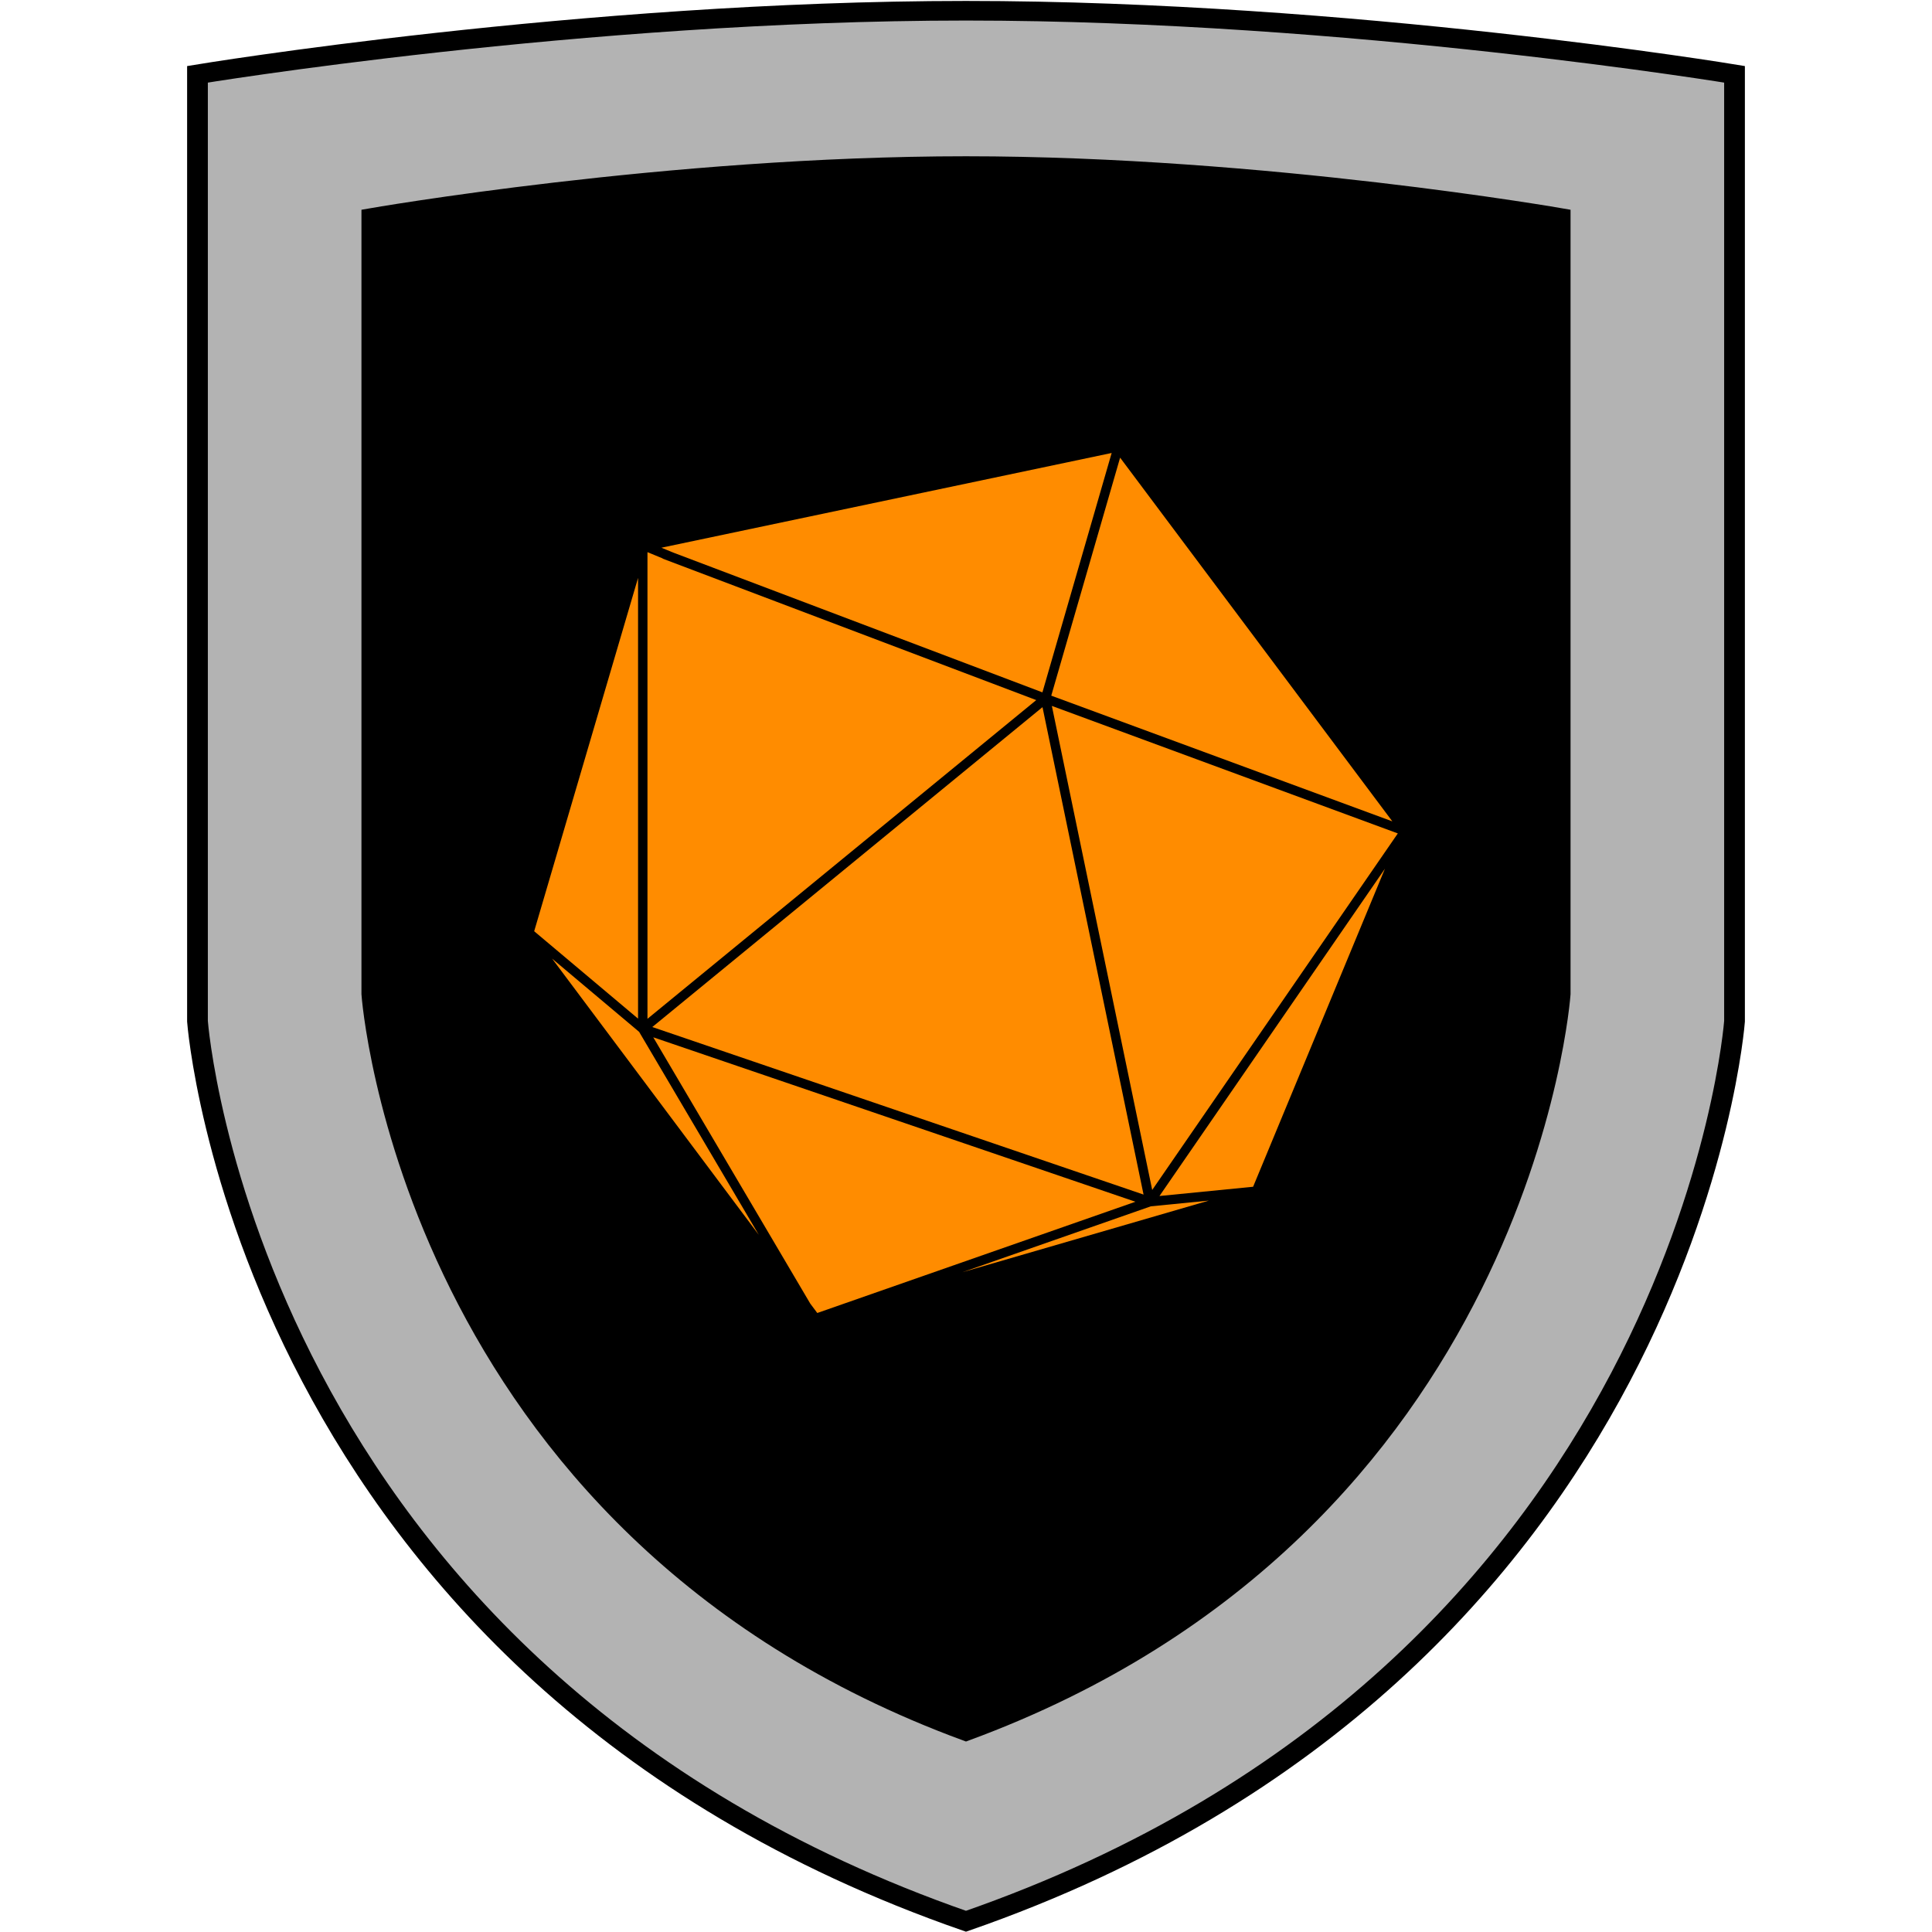
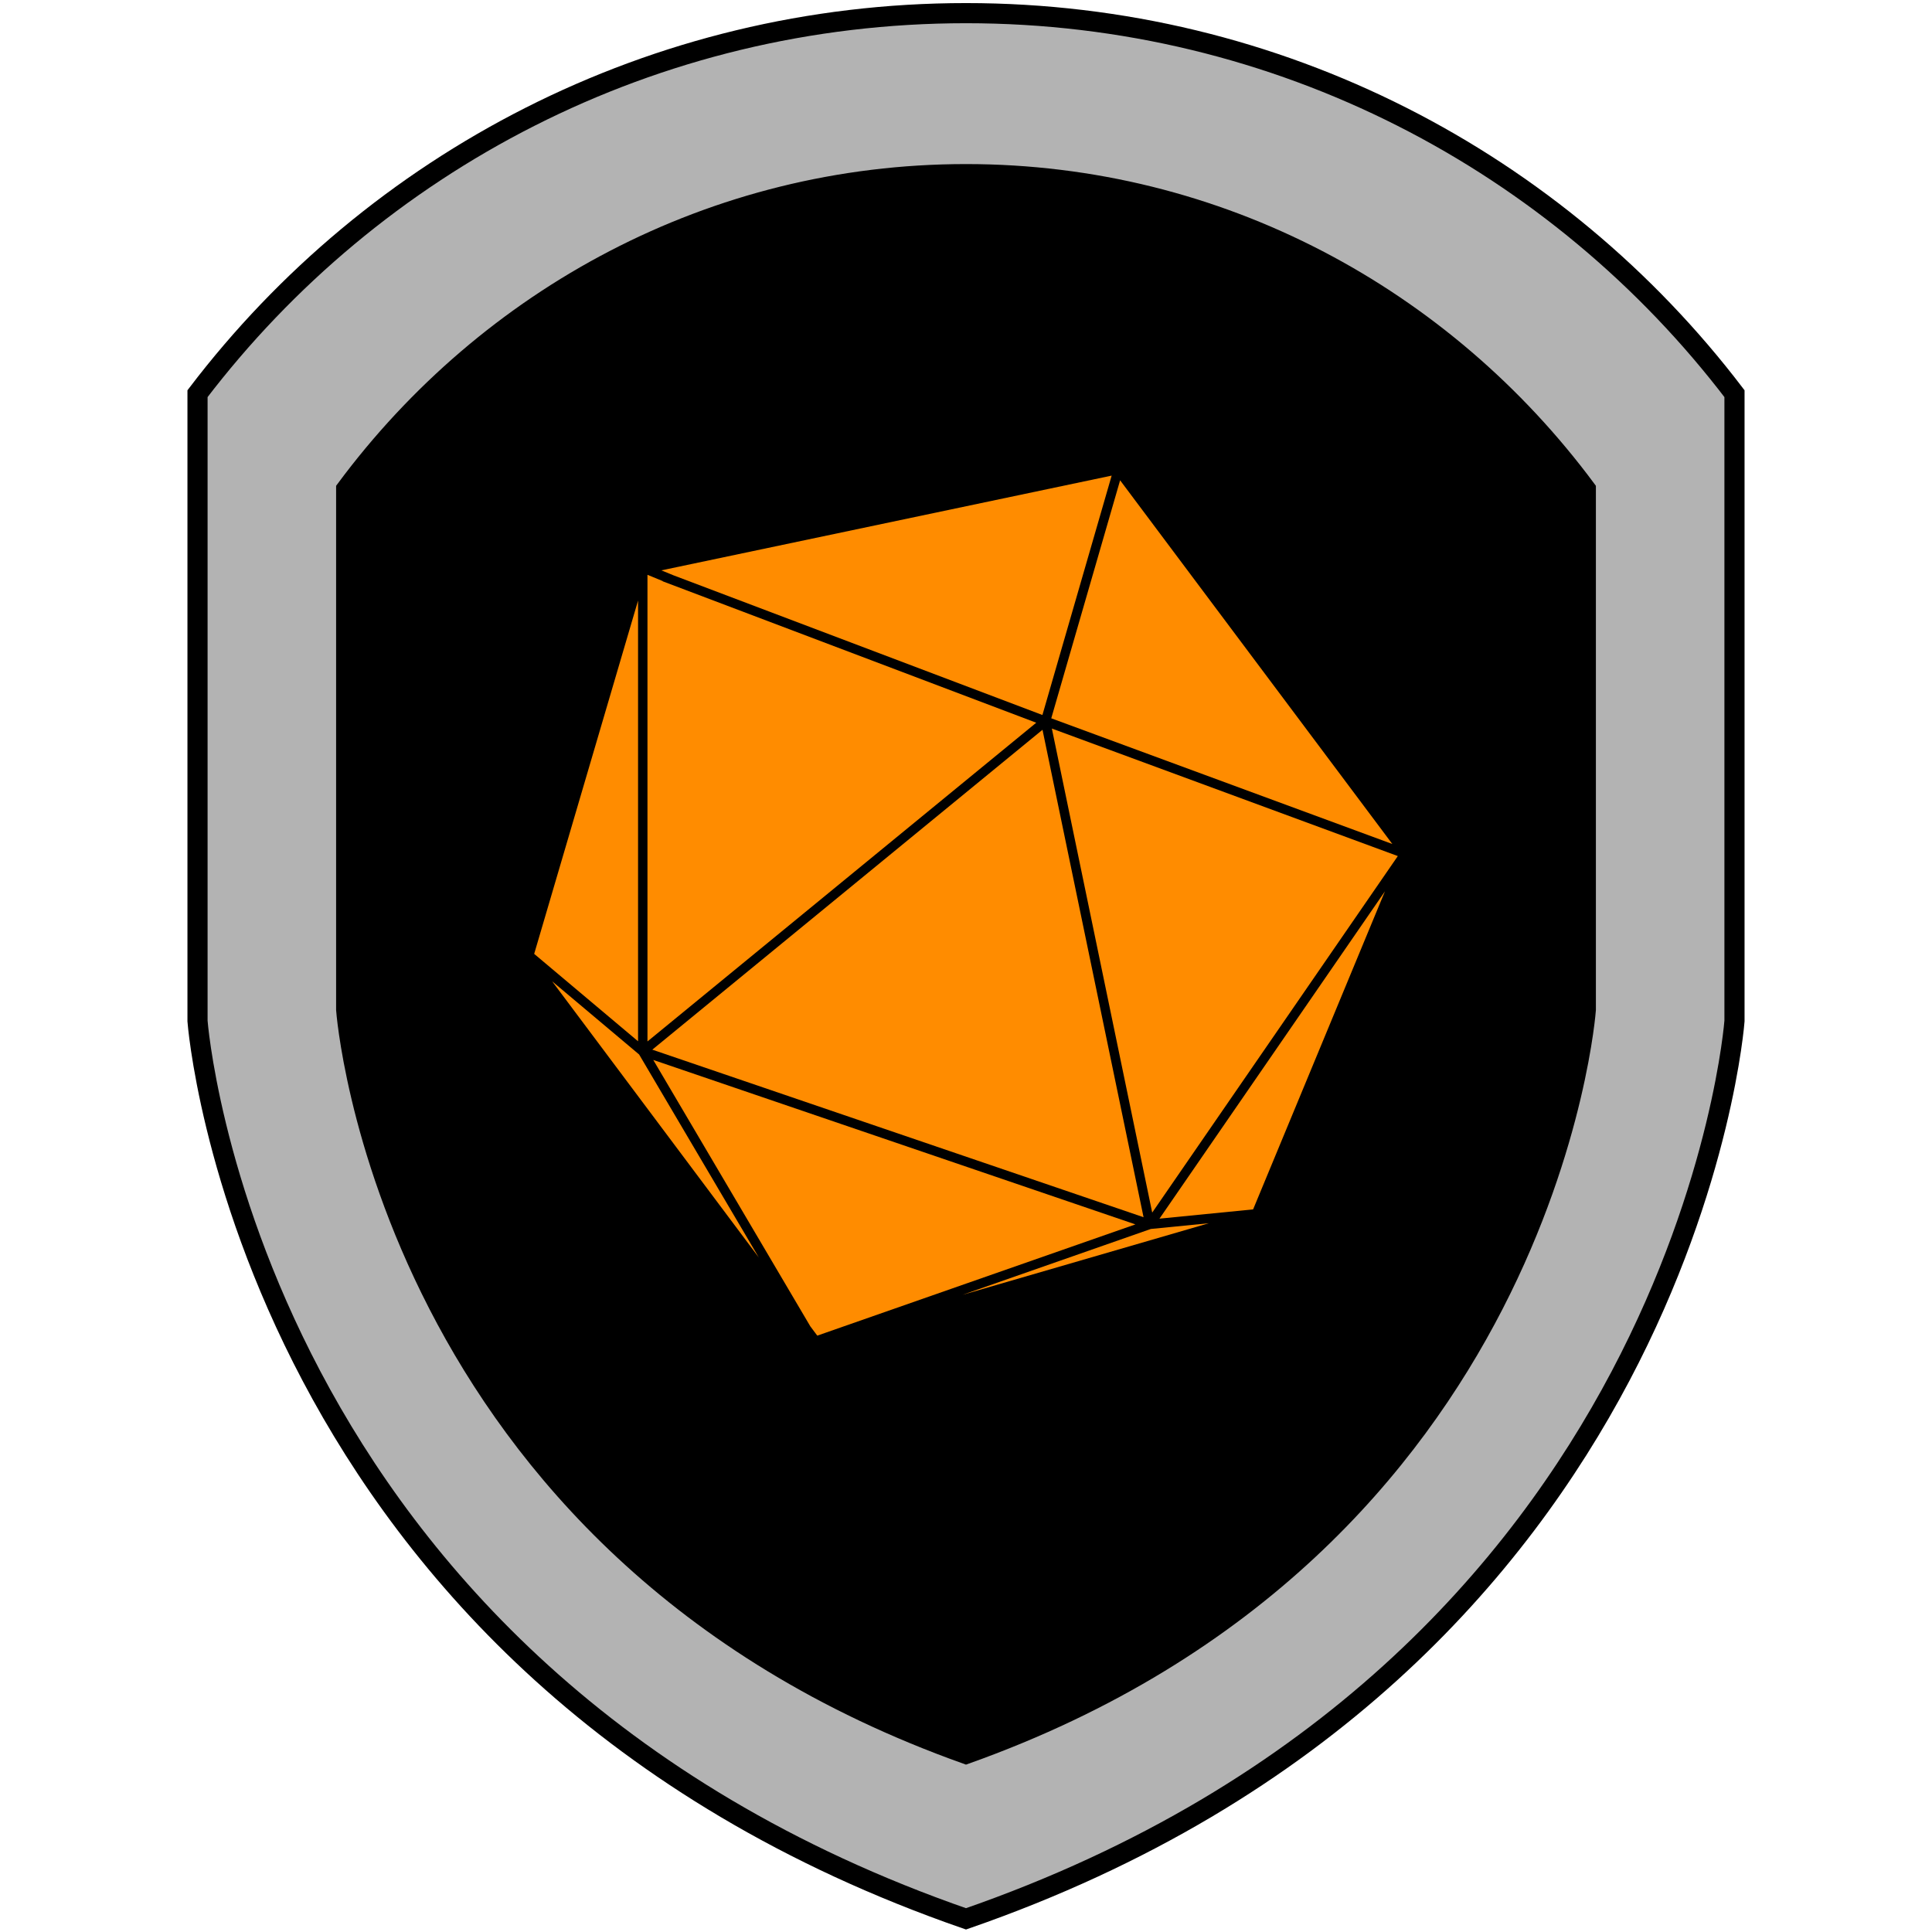
<svg xmlns="http://www.w3.org/2000/svg" width="512" height="512" id="svg2" version="1.1">
  <defs id="defs4" />
  <g id="layer1" transform="translate(0,-540.3622)">
    <g id="g4445" transform="translate(-27.44166,32)">
      <g transform="translate(-10,404.6764)" id="g4417">
        <rect style="fill:#000000;fill-opacity:0;stroke:#000000;stroke-width:18.502;stroke-linejoin:round;stroke-miterlimit:4;stroke-opacity:1;stroke-dasharray:none;stroke-dashoffset:0" id="rect4407" width="10.102" height="67.68" x="250.949" y="362.522" />
        <path style="fill:#000000;fill-opacity:1;stroke:#000000;stroke-width:18.502;stroke-linejoin:round;stroke-miterlimit:4;stroke-opacity:1;stroke-dasharray:none;stroke-dashoffset:0" id="path4409" d="m 216.173,-194.097 c 0,10.6 -8.593,19.193 -19.193,19.193 -10.6,0 -19.193,-8.593 -19.193,-19.193 0,-10.6 8.593,-19.193 19.193,-19.193 10.6,0 19.193,8.593 19.193,19.193 z" transform="translate(59.02025,566.4588)" />
      </g>
      <g transform="translate(64.88332,404.6764)" id="g4417-3">
        <rect style="fill:#000000;fill-opacity:0;stroke:#000000;stroke-width:18.502;stroke-linejoin:round;stroke-miterlimit:4;stroke-opacity:1;stroke-dasharray:none;stroke-dashoffset:0" id="rect4407-4" width="10.102" height="67.68" x="250.949" y="362.522" />
        <path style="fill:#000000;fill-opacity:1;stroke:#000000;stroke-width:18.502;stroke-linejoin:round;stroke-miterlimit:4;stroke-opacity:1;stroke-dasharray:none;stroke-dashoffset:0" id="path4409-5" d="m 216.173,-194.097 c 0,10.6 -8.593,19.193 -19.193,19.193 -10.6,0 -19.193,-8.593 -19.193,-19.193 0,-10.6 8.593,-19.193 19.193,-19.193 10.6,0 19.193,8.593 19.193,19.193 z" transform="translate(59.02025,566.4588)" />
      </g>
    </g>
-     <g transform="matrix(5.501335,0,0,5.20181,-24.45258,538.0065)" id="Your_Icon" style="fill:#b3b3b3;fill-opacity:1;stroke:#000000;stroke-width:0.999;stroke-miterlimit:4;stroke-opacity:1;stroke-dasharray:none">
-       <path d="M 50.978,1 C 69.488,1 88,4.239 88,4.239 v 48.243 c 0,0 -2.313,33.092 -37.022,45.851 C 16.272,85.574 13.958,52.482 13.958,52.482 V 4.239 c 0,0 18.51,-3.239 37.02,-3.239 z" id="path3973" style="fill:#b3b3b3;fill-opacity:1;stroke:#000000;stroke-width:0.999;stroke-miterlimit:4;stroke-opacity:1;stroke-dasharray:none" />
-     </g>
-     <g transform="matrix(4.26995,0,0,4.270918,38.32223,579.6375)" id="Your_Icon-9" style="fill:#000000;fill-opacity:1;stroke:#000000;stroke-width:0.999;stroke-miterlimit:4;stroke-opacity:1;stroke-dasharray:none">
-       <path d="M 50.978,1 C 69.488,1 88,4.239 88,4.239 v 48.243 c 0,0 -2.313,33.092 -37.022,45.851 C 16.272,85.574 13.958,52.482 13.958,52.482 V 4.239 c 0,0 18.51,-3.239 37.02,-3.239 z" id="path3973-4" style="fill:#000000;fill-opacity:1;stroke:#000000;stroke-width:0.999;stroke-miterlimit:4;stroke-opacity:1;stroke-dasharray:none" />
-     </g>
-     <g transform="matrix(2.494259,0,0,2.494259,131.8308,650.2416)" id="g4991" style="fill:#ff8c00;fill-opacity:1">
+     <path style="fill:#b3b3b3;fill-opacity:1;stroke:#000000;stroke-width:5.336;stroke-miterlimit:4;stroke-opacity:1;stroke-dasharray:none" d="m 256,543.847 c -83.136,0 -156.988,39.573 -203.656,100.844 l 0,166.25 c 0,0 12.727,171.728 203.656,237.937 190.946,-66.209 203.656,-237.937 203.656,-237.937 l 0,-166.25 C 412.988,583.42 339.136,543.847 256,543.847 z" id="path3973" />
+     <path style="fill:#000000;fill-opacity:1;stroke:#000000;stroke-width:4.375;stroke-miterlimit:4;stroke-opacity:1;stroke-dasharray:none" d="m 256,586.03 c -67.25,0 -126.99,32.883 -164.741,83.796 l 0,138.145 c 0,0 10.295,142.697 164.741,197.713 154.459,-55.016 164.741,-197.713 164.741,-197.713 l 0,-138.145 C 382.99,618.913 323.25,586.03 256,586.03 z" id="path3973-1" />
+     <g transform="matrix(2.494259,0,0,2.494259,131.8308,656.2416)" id="g4991" style="fill:#ff8c00;fill-opacity:1">
      <polygon transform="matrix(-1,0,0,1,99.564,0)" id="polygon4961" points="83.112,65.066 41.654,31.079 30.917,82.868 " style="fill:#ff8c00;fill-opacity:1" />
-       <polygon transform="matrix(-1,0,0,1,99.564,0)" id="polygon4963" points="82.146,14.141 34.306,4.075 41.663,29.509 80.891,14.657 " style="fill:#ff8c00;fill-opacity:1" />
+       <polygon transform="matrix(-1,0,0,1,99.564,0)" id="polygon4963" points="80.891,14.657 82.146,14.141 34.306,4.075 41.663,29.509 " style="fill:#ff8c00;fill-opacity:1" />
      <polygon transform="matrix(-1,0,0,1,99.564,0)" id="polygon4965" points="83.625,64.193 83.625,14.614 82.001,15.282 82.009,15.303 42.318,30.33 " style="fill:#ff8c00;fill-opacity:1" />
      <polygon transform="matrix(-1,0,0,1,99.564,0)" id="polygon4967" points="4.484,43.216 40.723,29.86 33.408,4.573 " style="fill:#ff8c00;fill-opacity:1" />
      <polygon transform="matrix(-1,0,0,1,99.564,0)" id="polygon4969" points="93.758,57.799 84.512,65.579 71.796,87.147 " style="fill:#ff8c00;fill-opacity:1" />
      <polygon transform="matrix(-1,0,0,1,99.564,0)" id="polygon4971" points="50.157,91.115 30.145,84.117 23.979,83.508 " style="fill:#ff8c00;fill-opacity:1" />
      <polygon transform="matrix(-1,0,0,1,99.564,0)" id="polygon4973" points="84.625,64.176 95.662,54.889 84.625,17.348 " style="fill:#ff8c00;fill-opacity:1" />
-       <polygon transform="matrix(-1,0,0,1,99.564,0)" id="polygon4975" points="65.583,95.45 66.325,94.458 83.009,66.159 31.782,83.631 " style="fill:#ff8c00;fill-opacity:1" />
+       <polygon transform="matrix(-1,0,0,1,99.564,0)" id="polygon4975" points="31.782,83.631 65.583,95.45 66.325,94.458 83.009,66.159 " style="fill:#ff8c00;fill-opacity:1" />
      <polygon transform="matrix(-1,0,0,1,99.564,0)" id="polygon4977" points="19.277,82.037 29.227,83.021 5.269,48.243 " style="fill:#ff8c00;fill-opacity:1" />
      <polygon transform="matrix(-1,0,0,1,99.564,0)" id="polygon4979" points="3.902,44.497 29.998,82.378 40.66,30.949 " style="fill:#ff8c00;fill-opacity:1" />
    </g>
  </g>
</svg>
